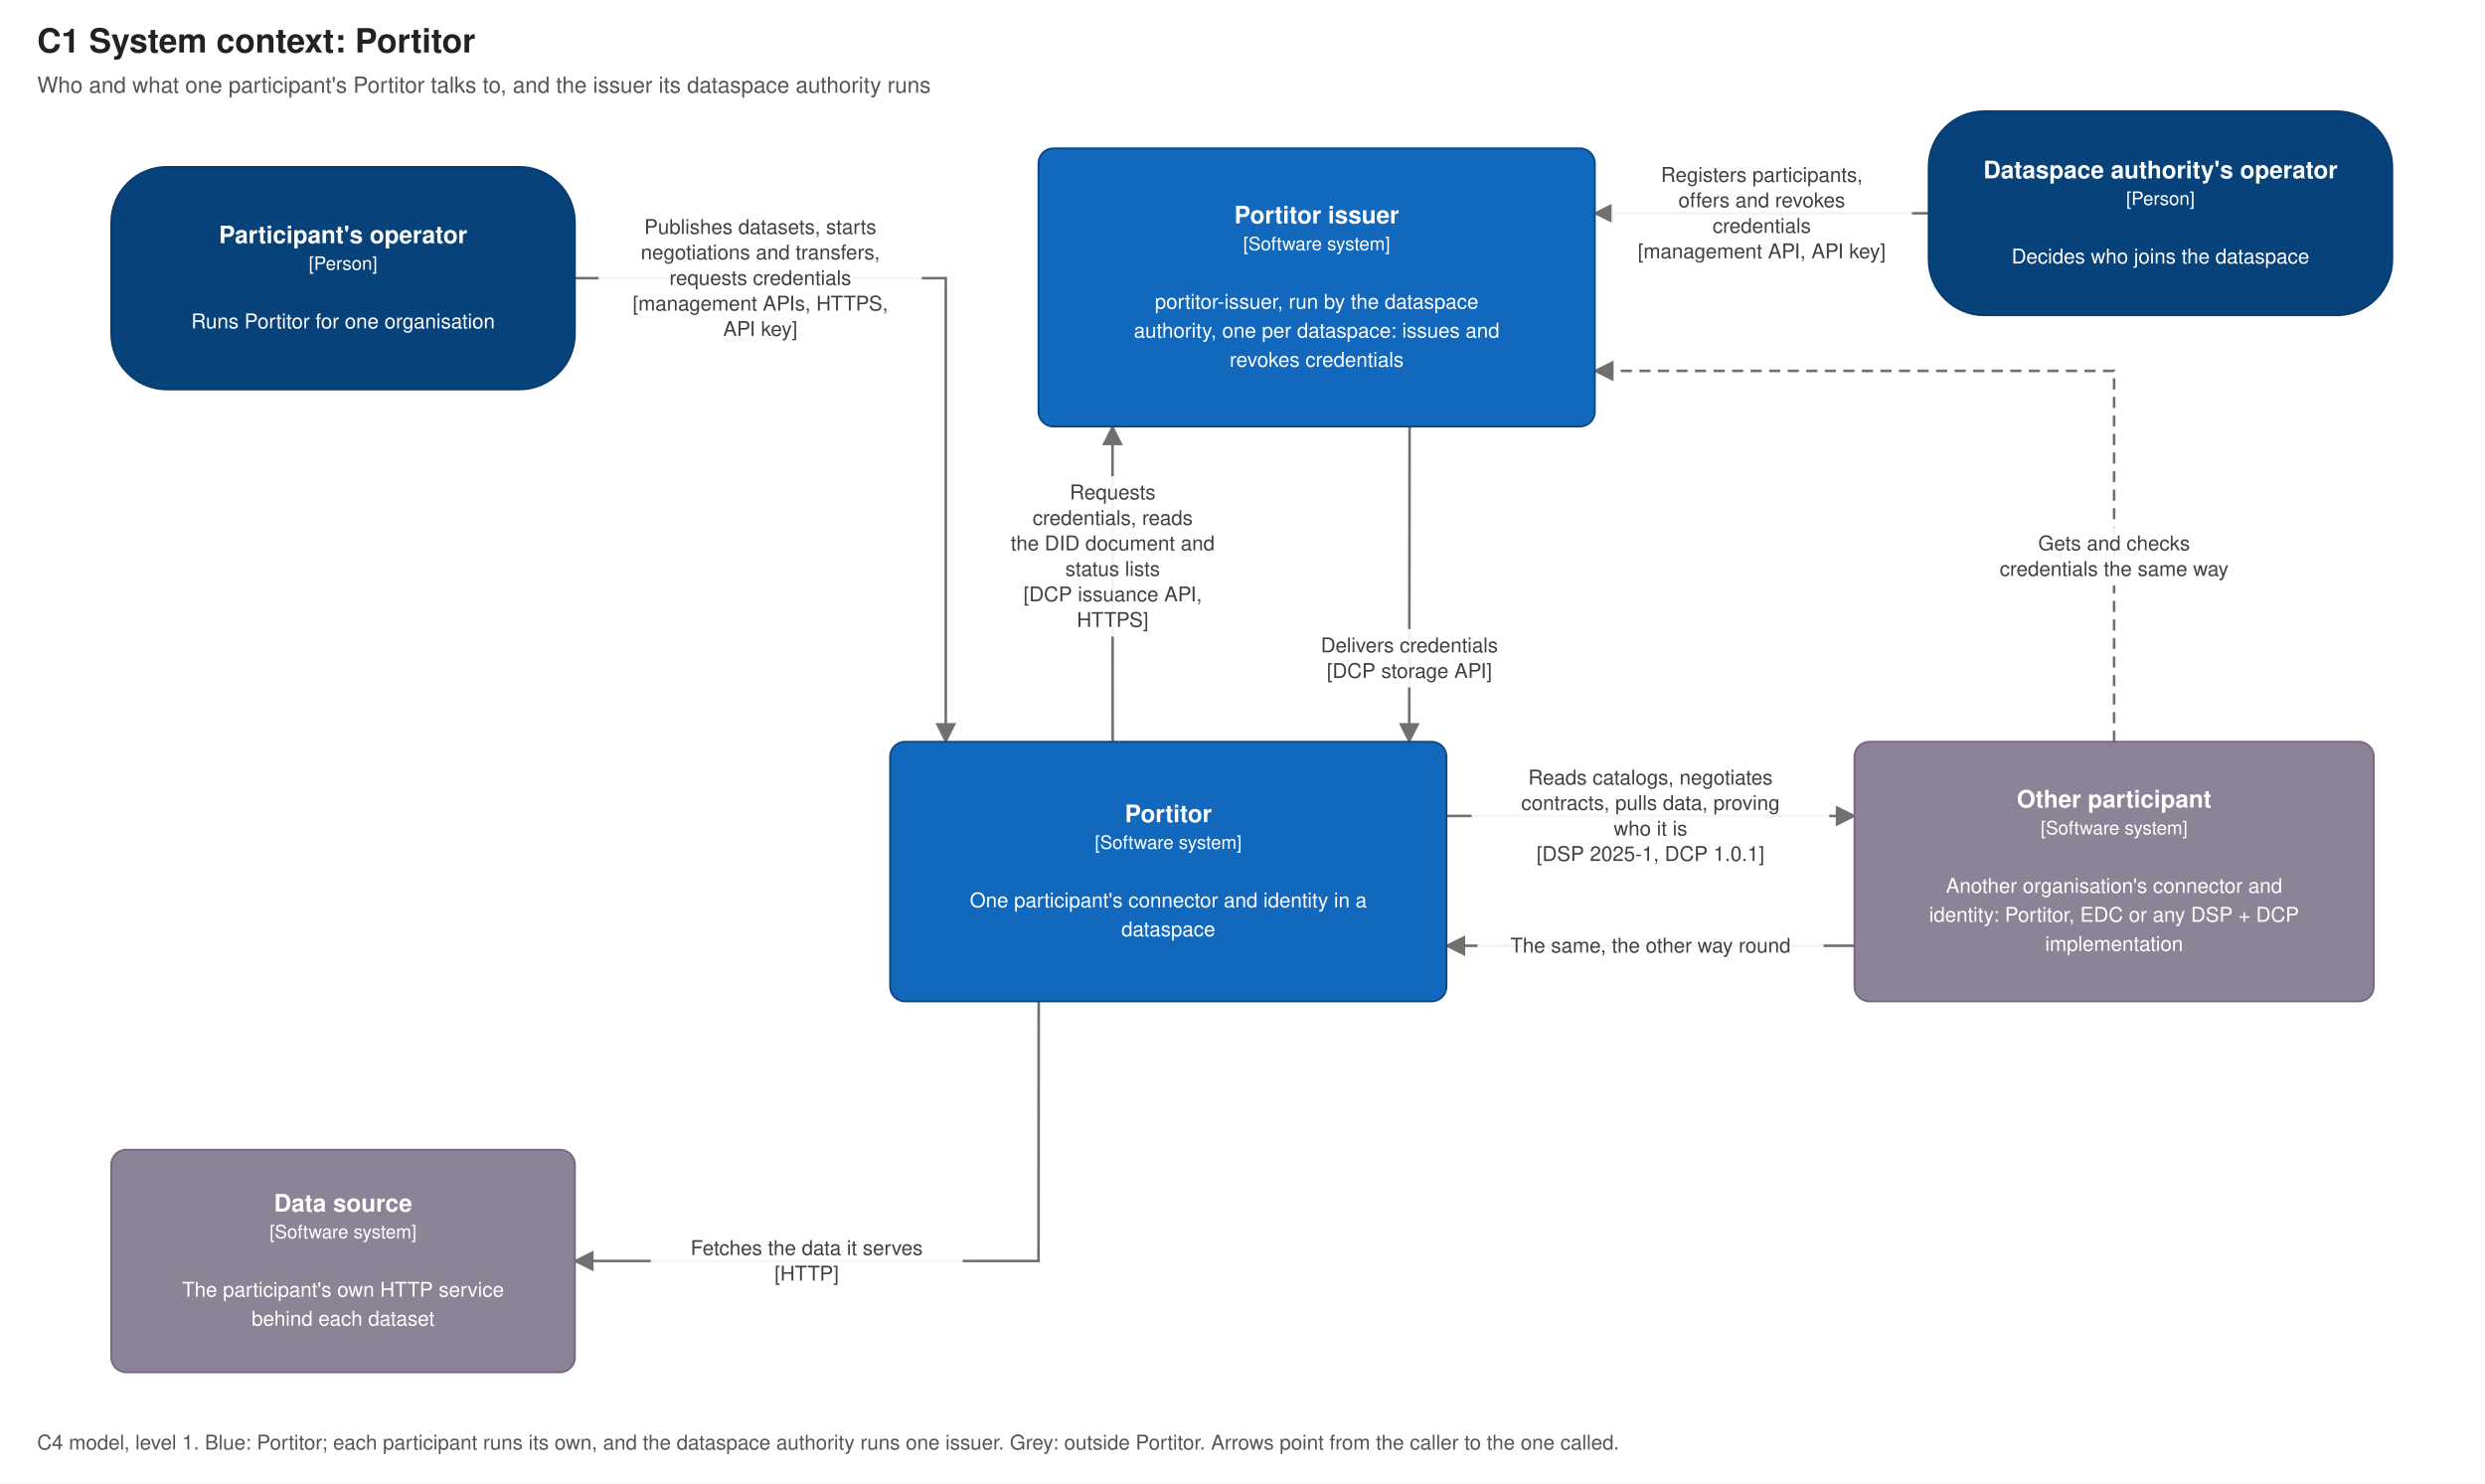
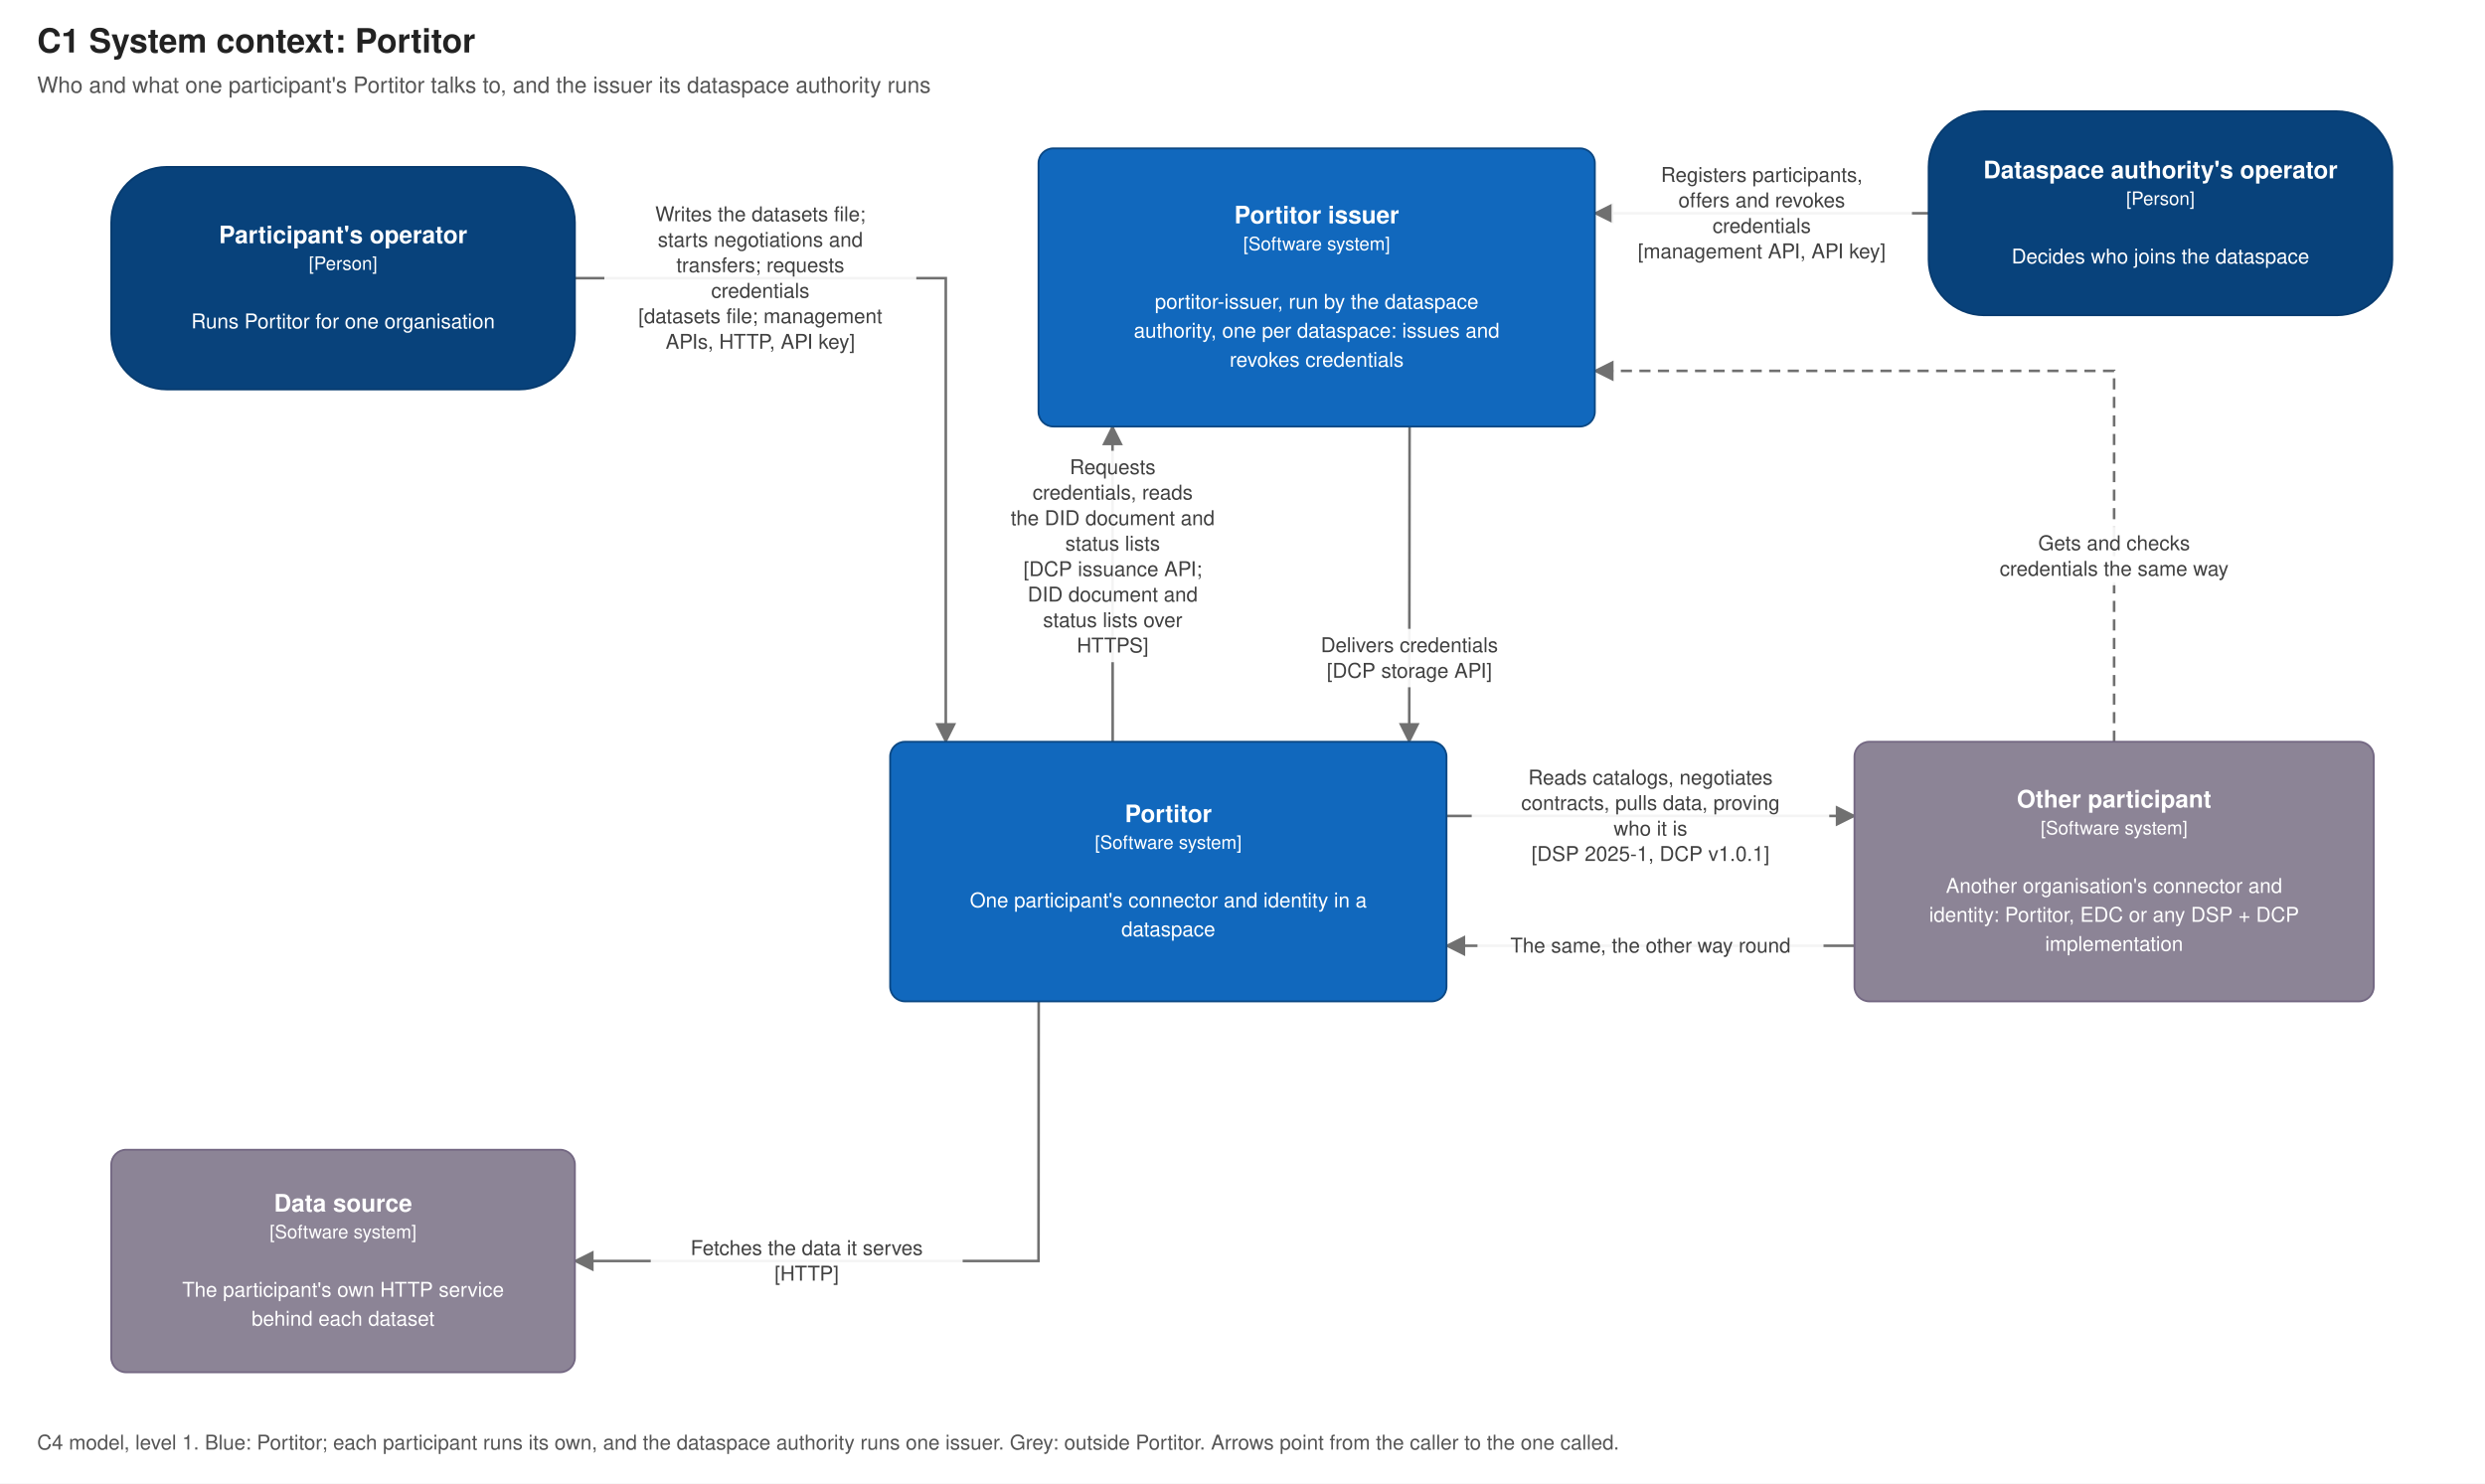
- <svg xmlns="http://www.w3.org/2000/svg" version="1.1" width="1340px" height="800px" viewBox="0 0 1340 800" content="&lt;mxfile host=&quot;Portitor&quot; type=&quot;device&quot;&gt;&lt;diagram id=&quot;c4&quot; name=&quot;C1 System context: Portitor&quot;&gt;&lt;mxGraphModel dx=&quot;1200&quot; dy=&quot;800&quot; grid=&quot;1&quot; gridSize=&quot;10&quot; guides=&quot;1&quot; page=&quot;0&quot; background=&quot;#FFFFFF&quot;&gt;&lt;root&gt;&lt;mxCell id=&quot;0&quot;/&gt;&lt;mxCell id=&quot;1&quot; parent=&quot;0&quot;/&gt;&lt;mxCell id=&quot;operator&quot; value='&amp;lt;b&amp;gt;Participant&amp;amp;#x27;s operator&amp;lt;/b&amp;gt;&amp;lt;br&amp;gt;&amp;lt;font style=&quot;font-size:10px&quot;&amp;gt;[Person]&amp;lt;/font&amp;gt;&amp;lt;br&amp;gt;&amp;lt;br&amp;gt;&amp;lt;font style=&quot;font-size:11px&quot;&amp;gt;Runs Portitor for one organisation&amp;lt;/font&amp;gt;' style=&quot;rounded=1;arcSize=30;whiteSpace=wrap;html=1;fillColor=#08427B;strokeColor=#073B6F;fontColor=#FFFFFF;fontSize=13;align=center;verticalAlign=middle;c4Kind=person;c4Name=Participant's operator;&quot; vertex=&quot;1&quot; parent=&quot;1&quot;&gt;&lt;mxGeometry x=&quot;60&quot; y=&quot;90&quot; width=&quot;250&quot; height=&quot;120&quot; as=&quot;geometry&quot;/&gt;&lt;/mxCell&gt;&lt;mxCell id=&quot;issuer&quot; value='&amp;lt;b&amp;gt;Portitor issuer&amp;lt;/b&amp;gt;&amp;lt;br&amp;gt;&amp;lt;font style=&quot;font-size:10px&quot;&amp;gt;[Software system]&amp;lt;/font&amp;gt;&amp;lt;br&amp;gt;&amp;lt;br&amp;gt;&amp;lt;font style=&quot;font-size:11px&quot;&amp;gt;portitor-issuer, run by the dataspace authority, one per dataspace: issues and revokes credentials&amp;lt;/font&amp;gt;' style=&quot;rounded=1;arcSize=8;whiteSpace=wrap;html=1;fillColor=#1168BD;strokeColor=#0B4884;fontColor=#FFFFFF;fontSize=13;align=center;verticalAlign=middle;c4Kind=system;c4Name=Portitor issuer;&quot; vertex=&quot;1&quot; parent=&quot;1&quot;&gt;&lt;mxGeometry x=&quot;560&quot; y=&quot;80&quot; width=&quot;300&quot; height=&quot;150&quot; as=&quot;geometry&quot;/&gt;&lt;/mxCell&gt;&lt;mxCell id=&quot;authority&quot; value='&amp;lt;b&amp;gt;Dataspace authority&amp;amp;#x27;s operator&amp;lt;/b&amp;gt;&amp;lt;br&amp;gt;&amp;lt;font style=&quot;font-size:10px&quot;&amp;gt;[Person]&amp;lt;/font&amp;gt;&amp;lt;br&amp;gt;&amp;lt;br&amp;gt;&amp;lt;font style=&quot;font-size:11px&quot;&amp;gt;Decides who joins the dataspace&amp;lt;/font&amp;gt;' style=&quot;rounded=1;arcSize=30;whiteSpace=wrap;html=1;fillColor=#08427B;strokeColor=#073B6F;fontColor=#FFFFFF;fontSize=13;align=center;verticalAlign=middle;c4Kind=person;c4Name=Dataspace authority's operator;&quot; vertex=&quot;1&quot; parent=&quot;1&quot;&gt;&lt;mxGeometry x=&quot;1040&quot; y=&quot;60&quot; width=&quot;250&quot; height=&quot;110&quot; as=&quot;geometry&quot;/&gt;&lt;/mxCell&gt;&lt;mxCell id=&quot;portitor&quot; value='&amp;lt;b&amp;gt;Portitor&amp;lt;/b&amp;gt;&amp;lt;br&amp;gt;&amp;lt;font style=&quot;font-size:10px&quot;&amp;gt;[Software system]&amp;lt;/font&amp;gt;&amp;lt;br&amp;gt;&amp;lt;br&amp;gt;&amp;lt;font style=&quot;font-size:11px&quot;&amp;gt;One participant&amp;amp;#x27;s connector and identity in a dataspace&amp;lt;/font&amp;gt;' style=&quot;rounded=1;arcSize=8;whiteSpace=wrap;html=1;fillColor=#1168BD;strokeColor=#0B4884;fontColor=#FFFFFF;fontSize=13;align=center;verticalAlign=middle;c4Kind=system;c4Name=Portitor;&quot; vertex=&quot;1&quot; parent=&quot;1&quot;&gt;&lt;mxGeometry x=&quot;480&quot; y=&quot;400&quot; width=&quot;300&quot; height=&quot;140&quot; as=&quot;geometry&quot;/&gt;&lt;/mxCell&gt;&lt;mxCell id=&quot;partner&quot; value='&amp;lt;b&amp;gt;Other participant&amp;lt;/b&amp;gt;&amp;lt;br&amp;gt;&amp;lt;font style=&quot;font-size:10px&quot;&amp;gt;[Software system]&amp;lt;/font&amp;gt;&amp;lt;br&amp;gt;&amp;lt;br&amp;gt;&amp;lt;font style=&quot;font-size:11px&quot;&amp;gt;Another organisation&amp;amp;#x27;s connector and identity: Portitor, EDC or any DSP + DCP implementation&amp;lt;/font&amp;gt;' style=&quot;rounded=1;arcSize=8;whiteSpace=wrap;html=1;fillColor=#8C8496;strokeColor=#736782;fontColor=#FFFFFF;fontSize=13;align=center;verticalAlign=middle;c4Kind=external;c4Name=Other participant;&quot; vertex=&quot;1&quot; parent=&quot;1&quot;&gt;&lt;mxGeometry x=&quot;1000&quot; y=&quot;400&quot; width=&quot;280&quot; height=&quot;140&quot; as=&quot;geometry&quot;/&gt;&lt;/mxCell&gt;&lt;mxCell id=&quot;source&quot; value='&amp;lt;b&amp;gt;Data source&amp;lt;/b&amp;gt;&amp;lt;br&amp;gt;&amp;lt;font style=&quot;font-size:10px&quot;&amp;gt;[Software system]&amp;lt;/font&amp;gt;&amp;lt;br&amp;gt;&amp;lt;br&amp;gt;&amp;lt;font style=&quot;font-size:11px&quot;&amp;gt;The participant&amp;amp;#x27;s own HTTP service behind each dataset&amp;lt;/font&amp;gt;' style=&quot;rounded=1;arcSize=8;whiteSpace=wrap;html=1;fillColor=#8C8496;strokeColor=#736782;fontColor=#FFFFFF;fontSize=13;align=center;verticalAlign=middle;c4Kind=external;c4Name=Data source;&quot; vertex=&quot;1&quot; parent=&quot;1&quot;&gt;&lt;mxGeometry x=&quot;60&quot; y=&quot;620&quot; width=&quot;250&quot; height=&quot;120&quot; as=&quot;geometry&quot;/&gt;&lt;/mxCell&gt;&lt;mxCell id=&quot;e0&quot; value=&quot;Publishes datasets, starts negotiations and transfers, requests credentials&amp;#10;[management APIs, HTTPS, API key]&quot; style=&quot;endArrow=blockThin;endFill=1;html=1;rounded=0;strokeColor=#707070;fontSize=11;fontColor=#404040;labelBackgroundColor=#FFFFFF;exitX=1.000;exitY=0.500;exitPerimeter=0;entryX=0.100;entryY=0.000;entryPerimeter=0;&quot; edge=&quot;1&quot; parent=&quot;1&quot; source=&quot;operator&quot; target=&quot;portitor&quot;&gt;&lt;mxGeometry relative=&quot;1&quot; as=&quot;geometry&quot;&gt;&lt;Array as=&quot;points&quot;&gt;&lt;mxPoint x=&quot;510&quot; y=&quot;150&quot;/&gt;&lt;/Array&gt;&lt;/mxGeometry&gt;&lt;/mxCell&gt;&lt;mxCell id=&quot;e1&quot; value=&quot;Requests credentials, reads the DID document and status lists&amp;#10;[DCP issuance API, HTTPS]&quot; style=&quot;endArrow=blockThin;endFill=1;html=1;rounded=0;strokeColor=#707070;fontSize=11;fontColor=#404040;labelBackgroundColor=#FFFFFF;exitX=0.400;exitY=0.000;exitPerimeter=0;entryX=0.133;entryY=1.000;entryPerimeter=0;&quot; edge=&quot;1&quot; parent=&quot;1&quot; source=&quot;portitor&quot; target=&quot;issuer&quot;&gt;&lt;mxGeometry relative=&quot;1&quot; as=&quot;geometry&quot;&gt;&lt;/mxGeometry&gt;&lt;/mxCell&gt;&lt;mxCell id=&quot;e2&quot; value=&quot;Delivers credentials&amp;#10;[DCP storage API]&quot; style=&quot;endArrow=blockThin;endFill=1;html=1;rounded=0;strokeColor=#707070;fontSize=11;fontColor=#404040;labelBackgroundColor=#FFFFFF;exitX=0.667;exitY=1.000;exitPerimeter=0;entryX=0.933;entryY=0.000;entryPerimeter=0;&quot; edge=&quot;1&quot; parent=&quot;1&quot; source=&quot;issuer&quot; target=&quot;portitor&quot;&gt;&lt;mxGeometry relative=&quot;1&quot; as=&quot;geometry&quot;&gt;&lt;/mxGeometry&gt;&lt;/mxCell&gt;&lt;mxCell id=&quot;e3&quot; value=&quot;Registers participants, offers and revokes credentials&amp;#10;[management API, API key]&quot; style=&quot;endArrow=blockThin;endFill=1;html=1;rounded=0;strokeColor=#707070;fontSize=11;fontColor=#404040;labelBackgroundColor=#FFFFFF;exitX=0.000;exitY=0.500;exitPerimeter=0;entryX=1.000;entryY=0.233;entryPerimeter=0;&quot; edge=&quot;1&quot; parent=&quot;1&quot; source=&quot;authority&quot; target=&quot;issuer&quot;&gt;&lt;mxGeometry relative=&quot;1&quot; as=&quot;geometry&quot;&gt;&lt;/mxGeometry&gt;&lt;/mxCell&gt;&lt;mxCell id=&quot;e4&quot; value=&quot;Reads catalogs, negotiates contracts, pulls data, proving who it is&amp;#10;[DSP 2025-1, DCP 1.0.1]&quot; style=&quot;endArrow=blockThin;endFill=1;html=1;rounded=0;strokeColor=#707070;fontSize=11;fontColor=#404040;labelBackgroundColor=#FFFFFF;exitX=1.000;exitY=0.286;exitPerimeter=0;entryX=0.000;entryY=0.286;entryPerimeter=0;&quot; edge=&quot;1&quot; parent=&quot;1&quot; source=&quot;portitor&quot; target=&quot;partner&quot;&gt;&lt;mxGeometry relative=&quot;1&quot; as=&quot;geometry&quot;&gt;&lt;/mxGeometry&gt;&lt;/mxCell&gt;&lt;mxCell id=&quot;e5&quot; value=&quot;The same, the other way round&quot; style=&quot;endArrow=blockThin;endFill=1;html=1;rounded=0;strokeColor=#707070;fontSize=11;fontColor=#404040;labelBackgroundColor=#FFFFFF;exitX=0.000;exitY=0.786;exitPerimeter=0;entryX=1.000;entryY=0.786;entryPerimeter=0;&quot; edge=&quot;1&quot; parent=&quot;1&quot; source=&quot;partner&quot; target=&quot;portitor&quot;&gt;&lt;mxGeometry relative=&quot;1&quot; as=&quot;geometry&quot;&gt;&lt;/mxGeometry&gt;&lt;/mxCell&gt;&lt;mxCell id=&quot;e6&quot; value=&quot;Gets and checks credentials the same way&quot; style=&quot;endArrow=blockThin;endFill=1;html=1;rounded=0;strokeColor=#707070;fontSize=11;fontColor=#404040;labelBackgroundColor=#FFFFFF;dashed=1;exitX=0.500;exitY=0.000;exitPerimeter=0;entryX=1.000;entryY=0.800;entryPerimeter=0;&quot; edge=&quot;1&quot; parent=&quot;1&quot; source=&quot;partner&quot; target=&quot;issuer&quot;&gt;&lt;mxGeometry relative=&quot;1&quot; as=&quot;geometry&quot;&gt;&lt;Array as=&quot;points&quot;&gt;&lt;mxPoint x=&quot;1140&quot; y=&quot;200&quot;/&gt;&lt;/Array&gt;&lt;/mxGeometry&gt;&lt;/mxCell&gt;&lt;mxCell id=&quot;e7&quot; value=&quot;Fetches the data it serves&amp;#10;[HTTP]&quot; style=&quot;endArrow=blockThin;endFill=1;html=1;rounded=0;strokeColor=#707070;fontSize=11;fontColor=#404040;labelBackgroundColor=#FFFFFF;exitX=0.267;exitY=1.000;exitPerimeter=0;entryX=1.000;entryY=0.500;entryPerimeter=0;&quot; edge=&quot;1&quot; parent=&quot;1&quot; source=&quot;portitor&quot; target=&quot;source&quot;&gt;&lt;mxGeometry relative=&quot;1&quot; as=&quot;geometry&quot;&gt;&lt;Array as=&quot;points&quot;&gt;&lt;mxPoint x=&quot;560&quot; y=&quot;680&quot;/&gt;&lt;/Array&gt;&lt;/mxGeometry&gt;&lt;/mxCell&gt;&lt;mxCell id=&quot;legend&quot; value=&quot;C4 model, level 1. Blue: Portitor; each participant runs its own, and the dataspace authority runs one issuer. Grey: outside Portitor. Arrows point from the caller to the one called.&quot; style=&quot;text;html=1;align=left;verticalAlign=top;fontSize=11;fontColor=#555555;whiteSpace=wrap;&quot; vertex=&quot;1&quot; parent=&quot;1&quot;&gt;&lt;mxGeometry x=&quot;20&quot; y=&quot;760&quot; width=&quot;1300&quot; height=&quot;40&quot; as=&quot;geometry&quot;/&gt;&lt;/mxCell&gt;&lt;/root&gt;&lt;/mxGraphModel&gt;&lt;/diagram&gt;&lt;/mxfile&gt;">
+ <svg xmlns="http://www.w3.org/2000/svg" version="1.1" width="1340px" height="800px" viewBox="0 0 1340 800" content="&lt;mxfile host=&quot;Portitor&quot; type=&quot;device&quot;&gt;&lt;diagram id=&quot;c4&quot; name=&quot;C1 System context: Portitor&quot;&gt;&lt;mxGraphModel dx=&quot;1200&quot; dy=&quot;800&quot; grid=&quot;1&quot; gridSize=&quot;10&quot; guides=&quot;1&quot; page=&quot;0&quot; background=&quot;#FFFFFF&quot;&gt;&lt;root&gt;&lt;mxCell id=&quot;0&quot;/&gt;&lt;mxCell id=&quot;1&quot; parent=&quot;0&quot;/&gt;&lt;mxCell id=&quot;operator&quot; value='&amp;lt;b&amp;gt;Participant&amp;amp;#x27;s operator&amp;lt;/b&amp;gt;&amp;lt;br&amp;gt;&amp;lt;font style=&quot;font-size:10px&quot;&amp;gt;[Person]&amp;lt;/font&amp;gt;&amp;lt;br&amp;gt;&amp;lt;br&amp;gt;&amp;lt;font style=&quot;font-size:11px&quot;&amp;gt;Runs Portitor for one organisation&amp;lt;/font&amp;gt;' style=&quot;rounded=1;arcSize=30;whiteSpace=wrap;html=1;fillColor=#08427B;strokeColor=#073B6F;fontColor=#FFFFFF;fontSize=13;align=center;verticalAlign=middle;c4Kind=person;c4Name=Participant's operator;&quot; vertex=&quot;1&quot; parent=&quot;1&quot;&gt;&lt;mxGeometry x=&quot;60&quot; y=&quot;90&quot; width=&quot;250&quot; height=&quot;120&quot; as=&quot;geometry&quot;/&gt;&lt;/mxCell&gt;&lt;mxCell id=&quot;issuer&quot; value='&amp;lt;b&amp;gt;Portitor issuer&amp;lt;/b&amp;gt;&amp;lt;br&amp;gt;&amp;lt;font style=&quot;font-size:10px&quot;&amp;gt;[Software system]&amp;lt;/font&amp;gt;&amp;lt;br&amp;gt;&amp;lt;br&amp;gt;&amp;lt;font style=&quot;font-size:11px&quot;&amp;gt;portitor-issuer, run by the dataspace authority, one per dataspace: issues and revokes credentials&amp;lt;/font&amp;gt;' style=&quot;rounded=1;arcSize=8;whiteSpace=wrap;html=1;fillColor=#1168BD;strokeColor=#0B4884;fontColor=#FFFFFF;fontSize=13;align=center;verticalAlign=middle;c4Kind=system;c4Name=Portitor issuer;&quot; vertex=&quot;1&quot; parent=&quot;1&quot;&gt;&lt;mxGeometry x=&quot;560&quot; y=&quot;80&quot; width=&quot;300&quot; height=&quot;150&quot; as=&quot;geometry&quot;/&gt;&lt;/mxCell&gt;&lt;mxCell id=&quot;authority&quot; value='&amp;lt;b&amp;gt;Dataspace authority&amp;amp;#x27;s operator&amp;lt;/b&amp;gt;&amp;lt;br&amp;gt;&amp;lt;font style=&quot;font-size:10px&quot;&amp;gt;[Person]&amp;lt;/font&amp;gt;&amp;lt;br&amp;gt;&amp;lt;br&amp;gt;&amp;lt;font style=&quot;font-size:11px&quot;&amp;gt;Decides who joins the dataspace&amp;lt;/font&amp;gt;' style=&quot;rounded=1;arcSize=30;whiteSpace=wrap;html=1;fillColor=#08427B;strokeColor=#073B6F;fontColor=#FFFFFF;fontSize=13;align=center;verticalAlign=middle;c4Kind=person;c4Name=Dataspace authority's operator;&quot; vertex=&quot;1&quot; parent=&quot;1&quot;&gt;&lt;mxGeometry x=&quot;1040&quot; y=&quot;60&quot; width=&quot;250&quot; height=&quot;110&quot; as=&quot;geometry&quot;/&gt;&lt;/mxCell&gt;&lt;mxCell id=&quot;portitor&quot; value='&amp;lt;b&amp;gt;Portitor&amp;lt;/b&amp;gt;&amp;lt;br&amp;gt;&amp;lt;font style=&quot;font-size:10px&quot;&amp;gt;[Software system]&amp;lt;/font&amp;gt;&amp;lt;br&amp;gt;&amp;lt;br&amp;gt;&amp;lt;font style=&quot;font-size:11px&quot;&amp;gt;One participant&amp;amp;#x27;s connector and identity in a dataspace&amp;lt;/font&amp;gt;' style=&quot;rounded=1;arcSize=8;whiteSpace=wrap;html=1;fillColor=#1168BD;strokeColor=#0B4884;fontColor=#FFFFFF;fontSize=13;align=center;verticalAlign=middle;c4Kind=system;c4Name=Portitor;&quot; vertex=&quot;1&quot; parent=&quot;1&quot;&gt;&lt;mxGeometry x=&quot;480&quot; y=&quot;400&quot; width=&quot;300&quot; height=&quot;140&quot; as=&quot;geometry&quot;/&gt;&lt;/mxCell&gt;&lt;mxCell id=&quot;partner&quot; value='&amp;lt;b&amp;gt;Other participant&amp;lt;/b&amp;gt;&amp;lt;br&amp;gt;&amp;lt;font style=&quot;font-size:10px&quot;&amp;gt;[Software system]&amp;lt;/font&amp;gt;&amp;lt;br&amp;gt;&amp;lt;br&amp;gt;&amp;lt;font style=&quot;font-size:11px&quot;&amp;gt;Another organisation&amp;amp;#x27;s connector and identity: Portitor, EDC or any DSP + DCP implementation&amp;lt;/font&amp;gt;' style=&quot;rounded=1;arcSize=8;whiteSpace=wrap;html=1;fillColor=#8C8496;strokeColor=#736782;fontColor=#FFFFFF;fontSize=13;align=center;verticalAlign=middle;c4Kind=external;c4Name=Other participant;&quot; vertex=&quot;1&quot; parent=&quot;1&quot;&gt;&lt;mxGeometry x=&quot;1000&quot; y=&quot;400&quot; width=&quot;280&quot; height=&quot;140&quot; as=&quot;geometry&quot;/&gt;&lt;/mxCell&gt;&lt;mxCell id=&quot;source&quot; value='&amp;lt;b&amp;gt;Data source&amp;lt;/b&amp;gt;&amp;lt;br&amp;gt;&amp;lt;font style=&quot;font-size:10px&quot;&amp;gt;[Software system]&amp;lt;/font&amp;gt;&amp;lt;br&amp;gt;&amp;lt;br&amp;gt;&amp;lt;font style=&quot;font-size:11px&quot;&amp;gt;The participant&amp;amp;#x27;s own HTTP service behind each dataset&amp;lt;/font&amp;gt;' style=&quot;rounded=1;arcSize=8;whiteSpace=wrap;html=1;fillColor=#8C8496;strokeColor=#736782;fontColor=#FFFFFF;fontSize=13;align=center;verticalAlign=middle;c4Kind=external;c4Name=Data source;&quot; vertex=&quot;1&quot; parent=&quot;1&quot;&gt;&lt;mxGeometry x=&quot;60&quot; y=&quot;620&quot; width=&quot;250&quot; height=&quot;120&quot; as=&quot;geometry&quot;/&gt;&lt;/mxCell&gt;&lt;mxCell id=&quot;e0&quot; value=&quot;Writes the datasets file; starts negotiations and transfers; requests credentials&amp;#10;[datasets file; management APIs, HTTP, API key]&quot; style=&quot;endArrow=blockThin;endFill=1;html=1;rounded=0;strokeColor=#707070;fontSize=11;fontColor=#404040;labelBackgroundColor=#FFFFFF;exitX=1.000;exitY=0.500;exitPerimeter=0;entryX=0.100;entryY=0.000;entryPerimeter=0;&quot; edge=&quot;1&quot; parent=&quot;1&quot; source=&quot;operator&quot; target=&quot;portitor&quot;&gt;&lt;mxGeometry relative=&quot;1&quot; as=&quot;geometry&quot;&gt;&lt;Array as=&quot;points&quot;&gt;&lt;mxPoint x=&quot;510&quot; y=&quot;150&quot;/&gt;&lt;/Array&gt;&lt;/mxGeometry&gt;&lt;/mxCell&gt;&lt;mxCell id=&quot;e1&quot; value=&quot;Requests credentials, reads the DID document and status lists&amp;#10;[DCP issuance API; DID document and status lists over HTTPS]&quot; style=&quot;endArrow=blockThin;endFill=1;html=1;rounded=0;strokeColor=#707070;fontSize=11;fontColor=#404040;labelBackgroundColor=#FFFFFF;exitX=0.400;exitY=0.000;exitPerimeter=0;entryX=0.133;entryY=1.000;entryPerimeter=0;&quot; edge=&quot;1&quot; parent=&quot;1&quot; source=&quot;portitor&quot; target=&quot;issuer&quot;&gt;&lt;mxGeometry relative=&quot;1&quot; as=&quot;geometry&quot;&gt;&lt;/mxGeometry&gt;&lt;/mxCell&gt;&lt;mxCell id=&quot;e2&quot; value=&quot;Delivers credentials&amp;#10;[DCP storage API]&quot; style=&quot;endArrow=blockThin;endFill=1;html=1;rounded=0;strokeColor=#707070;fontSize=11;fontColor=#404040;labelBackgroundColor=#FFFFFF;exitX=0.667;exitY=1.000;exitPerimeter=0;entryX=0.933;entryY=0.000;entryPerimeter=0;&quot; edge=&quot;1&quot; parent=&quot;1&quot; source=&quot;issuer&quot; target=&quot;portitor&quot;&gt;&lt;mxGeometry relative=&quot;1&quot; as=&quot;geometry&quot;&gt;&lt;/mxGeometry&gt;&lt;/mxCell&gt;&lt;mxCell id=&quot;e3&quot; value=&quot;Registers participants, offers and revokes credentials&amp;#10;[management API, API key]&quot; style=&quot;endArrow=blockThin;endFill=1;html=1;rounded=0;strokeColor=#707070;fontSize=11;fontColor=#404040;labelBackgroundColor=#FFFFFF;exitX=0.000;exitY=0.500;exitPerimeter=0;entryX=1.000;entryY=0.233;entryPerimeter=0;&quot; edge=&quot;1&quot; parent=&quot;1&quot; source=&quot;authority&quot; target=&quot;issuer&quot;&gt;&lt;mxGeometry relative=&quot;1&quot; as=&quot;geometry&quot;&gt;&lt;/mxGeometry&gt;&lt;/mxCell&gt;&lt;mxCell id=&quot;e4&quot; value=&quot;Reads catalogs, negotiates contracts, pulls data, proving who it is&amp;#10;[DSP 2025-1, DCP v1.0.1]&quot; style=&quot;endArrow=blockThin;endFill=1;html=1;rounded=0;strokeColor=#707070;fontSize=11;fontColor=#404040;labelBackgroundColor=#FFFFFF;exitX=1.000;exitY=0.286;exitPerimeter=0;entryX=0.000;entryY=0.286;entryPerimeter=0;&quot; edge=&quot;1&quot; parent=&quot;1&quot; source=&quot;portitor&quot; target=&quot;partner&quot;&gt;&lt;mxGeometry relative=&quot;1&quot; as=&quot;geometry&quot;&gt;&lt;/mxGeometry&gt;&lt;/mxCell&gt;&lt;mxCell id=&quot;e5&quot; value=&quot;The same, the other way round&quot; style=&quot;endArrow=blockThin;endFill=1;html=1;rounded=0;strokeColor=#707070;fontSize=11;fontColor=#404040;labelBackgroundColor=#FFFFFF;exitX=0.000;exitY=0.786;exitPerimeter=0;entryX=1.000;entryY=0.786;entryPerimeter=0;&quot; edge=&quot;1&quot; parent=&quot;1&quot; source=&quot;partner&quot; target=&quot;portitor&quot;&gt;&lt;mxGeometry relative=&quot;1&quot; as=&quot;geometry&quot;&gt;&lt;/mxGeometry&gt;&lt;/mxCell&gt;&lt;mxCell id=&quot;e6&quot; value=&quot;Gets and checks credentials the same way&quot; style=&quot;endArrow=blockThin;endFill=1;html=1;rounded=0;strokeColor=#707070;fontSize=11;fontColor=#404040;labelBackgroundColor=#FFFFFF;dashed=1;exitX=0.500;exitY=0.000;exitPerimeter=0;entryX=1.000;entryY=0.800;entryPerimeter=0;&quot; edge=&quot;1&quot; parent=&quot;1&quot; source=&quot;partner&quot; target=&quot;issuer&quot;&gt;&lt;mxGeometry relative=&quot;1&quot; as=&quot;geometry&quot;&gt;&lt;Array as=&quot;points&quot;&gt;&lt;mxPoint x=&quot;1140&quot; y=&quot;200&quot;/&gt;&lt;/Array&gt;&lt;/mxGeometry&gt;&lt;/mxCell&gt;&lt;mxCell id=&quot;e7&quot; value=&quot;Fetches the data it serves&amp;#10;[HTTP]&quot; style=&quot;endArrow=blockThin;endFill=1;html=1;rounded=0;strokeColor=#707070;fontSize=11;fontColor=#404040;labelBackgroundColor=#FFFFFF;exitX=0.267;exitY=1.000;exitPerimeter=0;entryX=1.000;entryY=0.500;entryPerimeter=0;&quot; edge=&quot;1&quot; parent=&quot;1&quot; source=&quot;portitor&quot; target=&quot;source&quot;&gt;&lt;mxGeometry relative=&quot;1&quot; as=&quot;geometry&quot;&gt;&lt;Array as=&quot;points&quot;&gt;&lt;mxPoint x=&quot;560&quot; y=&quot;680&quot;/&gt;&lt;/Array&gt;&lt;/mxGeometry&gt;&lt;/mxCell&gt;&lt;mxCell id=&quot;legend&quot; value=&quot;C4 model, level 1. Blue: Portitor; each participant runs its own, and the dataspace authority runs one issuer. Grey: outside Portitor. Arrows point from the caller to the one called.&quot; style=&quot;text;html=1;align=left;verticalAlign=top;fontSize=11;fontColor=#555555;whiteSpace=wrap;&quot; vertex=&quot;1&quot; parent=&quot;1&quot;&gt;&lt;mxGeometry x=&quot;20&quot; y=&quot;760&quot; width=&quot;1300&quot; height=&quot;40&quot; as=&quot;geometry&quot;/&gt;&lt;/mxCell&gt;&lt;/root&gt;&lt;/mxGraphModel&gt;&lt;/diagram&gt;&lt;/mxfile&gt;">
  <defs>
    <marker id="arrow" viewBox="0 0 10 10" refX="9" refY="5" markerWidth="8" markerHeight="8" orient="auto-start-reverse">
      <path d="M0,0 L10,5 L0,10 z" fill="#707070" />
    </marker>
  </defs>
  <rect x="0" y="0" width="1340" height="800" fill="#FFFFFF" />
  <text x="20.0" y="22.0" font-size="18" font-weight="bold" fill="#222222" text-anchor="start" dominant-baseline="middle" font-family="Helvetica, Arial, sans-serif">C1 System context: Portitor</text>
  <text x="20.0" y="46.0" font-size="12" font-weight="normal" fill="#555555" text-anchor="start" dominant-baseline="middle" font-family="Helvetica, Arial, sans-serif">Who and what one participant's Portitor talks to, and the issuer its dataspace authority runs</text>
  <polyline points="310.0,150.0 510.0,150.0 510.0,400.0" fill="none" stroke="#707070" stroke-width="1.4" marker-end="url(#arrow)" />
  <polyline points="600.0,400.0 599.9,230.0" fill="none" stroke="#707070" stroke-width="1.4" marker-end="url(#arrow)" />
  <polyline points="760.1,230.0 759.9,400.0" fill="none" stroke="#707070" stroke-width="1.4" marker-end="url(#arrow)" />
  <polyline points="1040.0,115.0 860.0,115.0" fill="none" stroke="#707070" stroke-width="1.4" marker-end="url(#arrow)" />
  <polyline points="780.0,440.0 1000.0,440.0" fill="none" stroke="#707070" stroke-width="1.4" marker-end="url(#arrow)" />
  <polyline points="1000.0,510.0 780.0,510.0" fill="none" stroke="#707070" stroke-width="1.4" marker-end="url(#arrow)" />
  <polyline points="1140.0,400.0 1140.0,200.0 860.0,200.0" fill="none" stroke="#707070" stroke-width="1.4" stroke-dasharray="6 4" marker-end="url(#arrow)" />
  <polyline points="560.1,540.0 560.0,680.0 310.0,680.0" fill="none" stroke="#707070" stroke-width="1.4" marker-end="url(#arrow)" />
  <rect x="60" y="90" width="250" height="120" rx="30" fill="#08427B" stroke="#073B6F" />
  <text x="185.0" y="126.6" font-size="13" font-weight="bold" fill="#FFFFFF" text-anchor="middle" dominant-baseline="middle" font-family="Helvetica, Arial, sans-serif">Participant's operator</text>
  <text x="185.0" y="142.2" font-size="10" font-weight="normal" fill="#FFFFFF" text-anchor="middle" dominant-baseline="middle" font-family="Helvetica, Arial, sans-serif">[Person]</text>
  <text x="185.0" y="157.8" font-size="6" font-weight="normal" fill="#FFFFFF" text-anchor="middle" dominant-baseline="middle" font-family="Helvetica, Arial, sans-serif" />
  <text x="185.0" y="173.4" font-size="11" font-weight="normal" fill="#FFFFFF" text-anchor="middle" dominant-baseline="middle" font-family="Helvetica, Arial, sans-serif">Runs Portitor for one organisation</text>
  <rect x="560" y="80" width="300" height="150" rx="8" fill="#1168BD" stroke="#0B4884" />
  <text x="710.0" y="115.9" font-size="13" font-weight="bold" fill="#FFFFFF" text-anchor="middle" dominant-baseline="middle" font-family="Helvetica, Arial, sans-serif">Portitor issuer</text>
  <text x="710.0" y="131.6" font-size="10" font-weight="normal" fill="#FFFFFF" text-anchor="middle" dominant-baseline="middle" font-family="Helvetica, Arial, sans-serif">[Software system]</text>
  <text x="710.0" y="147.2" font-size="6" font-weight="normal" fill="#FFFFFF" text-anchor="middle" dominant-baseline="middle" font-family="Helvetica, Arial, sans-serif" />
  <text x="710.0" y="162.8" font-size="11" font-weight="normal" fill="#FFFFFF" text-anchor="middle" dominant-baseline="middle" font-family="Helvetica, Arial, sans-serif">portitor-issuer, run by the dataspace</text>
  <text x="710.0" y="178.4" font-size="11" font-weight="normal" fill="#FFFFFF" text-anchor="middle" dominant-baseline="middle" font-family="Helvetica, Arial, sans-serif">authority, one per dataspace: issues and</text>
  <text x="710.0" y="194.1" font-size="11" font-weight="normal" fill="#FFFFFF" text-anchor="middle" dominant-baseline="middle" font-family="Helvetica, Arial, sans-serif">revokes credentials</text>
  <rect x="1040" y="60" width="250" height="110" rx="30" fill="#08427B" stroke="#073B6F" />
  <text x="1165.0" y="91.6" font-size="13" font-weight="bold" fill="#FFFFFF" text-anchor="middle" dominant-baseline="middle" font-family="Helvetica, Arial, sans-serif">Dataspace authority's operator</text>
  <text x="1165.0" y="107.2" font-size="10" font-weight="normal" fill="#FFFFFF" text-anchor="middle" dominant-baseline="middle" font-family="Helvetica, Arial, sans-serif">[Person]</text>
  <text x="1165.0" y="122.8" font-size="6" font-weight="normal" fill="#FFFFFF" text-anchor="middle" dominant-baseline="middle" font-family="Helvetica, Arial, sans-serif" />
  <text x="1165.0" y="138.4" font-size="11" font-weight="normal" fill="#FFFFFF" text-anchor="middle" dominant-baseline="middle" font-family="Helvetica, Arial, sans-serif">Decides who joins the dataspace</text>
  <rect x="480" y="400" width="300" height="140" rx="8" fill="#1168BD" stroke="#0B4884" />
  <text x="630.0" y="438.8" font-size="13" font-weight="bold" fill="#FFFFFF" text-anchor="middle" dominant-baseline="middle" font-family="Helvetica, Arial, sans-serif">Portitor</text>
  <text x="630.0" y="454.4" font-size="10" font-weight="normal" fill="#FFFFFF" text-anchor="middle" dominant-baseline="middle" font-family="Helvetica, Arial, sans-serif">[Software system]</text>
  <text x="630.0" y="470.0" font-size="6" font-weight="normal" fill="#FFFFFF" text-anchor="middle" dominant-baseline="middle" font-family="Helvetica, Arial, sans-serif" />
  <text x="630.0" y="485.6" font-size="11" font-weight="normal" fill="#FFFFFF" text-anchor="middle" dominant-baseline="middle" font-family="Helvetica, Arial, sans-serif">One participant's connector and identity in a</text>
  <text x="630.0" y="501.2" font-size="11" font-weight="normal" fill="#FFFFFF" text-anchor="middle" dominant-baseline="middle" font-family="Helvetica, Arial, sans-serif">dataspace</text>
  <rect x="1000" y="400" width="280" height="140" rx="8" fill="#8C8496" stroke="#736782" />
  <text x="1140.0" y="430.9" font-size="13" font-weight="bold" fill="#FFFFFF" text-anchor="middle" dominant-baseline="middle" font-family="Helvetica, Arial, sans-serif">Other participant</text>
  <text x="1140.0" y="446.6" font-size="10" font-weight="normal" fill="#FFFFFF" text-anchor="middle" dominant-baseline="middle" font-family="Helvetica, Arial, sans-serif">[Software system]</text>
  <text x="1140.0" y="462.2" font-size="6" font-weight="normal" fill="#FFFFFF" text-anchor="middle" dominant-baseline="middle" font-family="Helvetica, Arial, sans-serif" />
  <text x="1140.0" y="477.8" font-size="11" font-weight="normal" fill="#FFFFFF" text-anchor="middle" dominant-baseline="middle" font-family="Helvetica, Arial, sans-serif">Another organisation's connector and</text>
  <text x="1140.0" y="493.4" font-size="11" font-weight="normal" fill="#FFFFFF" text-anchor="middle" dominant-baseline="middle" font-family="Helvetica, Arial, sans-serif">identity: Portitor, EDC or any DSP + DCP</text>
  <text x="1140.0" y="509.1" font-size="11" font-weight="normal" fill="#FFFFFF" text-anchor="middle" dominant-baseline="middle" font-family="Helvetica, Arial, sans-serif">implementation</text>
  <rect x="60" y="620" width="250" height="120" rx="8" fill="#8C8496" stroke="#736782" />
  <text x="185.0" y="648.8" font-size="13" font-weight="bold" fill="#FFFFFF" text-anchor="middle" dominant-baseline="middle" font-family="Helvetica, Arial, sans-serif">Data source</text>
  <text x="185.0" y="664.4" font-size="10" font-weight="normal" fill="#FFFFFF" text-anchor="middle" dominant-baseline="middle" font-family="Helvetica, Arial, sans-serif">[Software system]</text>
  <text x="185.0" y="680.0" font-size="6" font-weight="normal" fill="#FFFFFF" text-anchor="middle" dominant-baseline="middle" font-family="Helvetica, Arial, sans-serif" />
  <text x="185.0" y="695.6" font-size="11" font-weight="normal" fill="#FFFFFF" text-anchor="middle" dominant-baseline="middle" font-family="Helvetica, Arial, sans-serif">The participant's own HTTP service</text>
  <text x="185.0" y="711.2" font-size="11" font-weight="normal" fill="#FFFFFF" text-anchor="middle" dominant-baseline="middle" font-family="Helvetica, Arial, sans-serif">behind each dataset</text>
-   <rect x="322.8" y="113.6" width="174.3" height="72.8" fill="#FFFFFF" fill-opacity="0.92" />
-   <text x="410.0" y="122.5" font-size="11" font-weight="normal" fill="#404040" text-anchor="middle" dominant-baseline="middle" font-family="Helvetica, Arial, sans-serif">Publishes datasets, starts</text>
-   <text x="410.0" y="136.2" font-size="11" font-weight="normal" fill="#404040" text-anchor="middle" dominant-baseline="middle" font-family="Helvetica, Arial, sans-serif">negotiations and transfers,</text>
-   <text x="410.0" y="150.0" font-size="11" font-weight="normal" fill="#404040" text-anchor="middle" dominant-baseline="middle" font-family="Helvetica, Arial, sans-serif">requests credentials</text>
-   <text x="410.0" y="163.8" font-size="11" font-weight="normal" fill="#404040" text-anchor="middle" dominant-baseline="middle" font-family="Helvetica, Arial, sans-serif">[management APIs, HTTPS,</text>
-   <text x="410.0" y="177.5" font-size="11" font-weight="normal" fill="#404040" text-anchor="middle" dominant-baseline="middle" font-family="Helvetica, Arial, sans-serif">API key]</text>
-   <rect x="534.4" y="256.8" width="131.2" height="86.5" fill="#FFFFFF" fill-opacity="0.92" />
-   <text x="600.0" y="265.6" font-size="11" font-weight="normal" fill="#404040" text-anchor="middle" dominant-baseline="middle" font-family="Helvetica, Arial, sans-serif">Requests</text>
-   <text x="600.0" y="279.4" font-size="11" font-weight="normal" fill="#404040" text-anchor="middle" dominant-baseline="middle" font-family="Helvetica, Arial, sans-serif">credentials, reads</text>
-   <text x="600.0" y="293.1" font-size="11" font-weight="normal" fill="#404040" text-anchor="middle" dominant-baseline="middle" font-family="Helvetica, Arial, sans-serif">the DID document and</text>
-   <text x="600.0" y="306.9" font-size="11" font-weight="normal" fill="#404040" text-anchor="middle" dominant-baseline="middle" font-family="Helvetica, Arial, sans-serif">status lists</text>
-   <text x="600.0" y="320.6" font-size="11" font-weight="normal" fill="#404040" text-anchor="middle" dominant-baseline="middle" font-family="Helvetica, Arial, sans-serif">[DCP issuance API,</text>
-   <text x="600.0" y="334.4" font-size="11" font-weight="normal" fill="#404040" text-anchor="middle" dominant-baseline="middle" font-family="Helvetica, Arial, sans-serif">HTTPS]</text>
-   <rect x="694.4" y="339.2" width="131.2" height="31.5" fill="#FFFFFF" fill-opacity="0.92" />
-   <text x="760.0" y="348.1" font-size="11" font-weight="normal" fill="#404040" text-anchor="middle" dominant-baseline="middle" font-family="Helvetica, Arial, sans-serif">Delivers credentials</text>
-   <text x="760.0" y="361.9" font-size="11" font-weight="normal" fill="#404040" text-anchor="middle" dominant-baseline="middle" font-family="Helvetica, Arial, sans-serif">[DCP storage API]</text>
+   <rect x="325.9" y="106.8" width="168.2" height="86.5" fill="#FFFFFF" fill-opacity="0.92" />
+   <text x="410.0" y="115.6" font-size="11" font-weight="normal" fill="#404040" text-anchor="middle" dominant-baseline="middle" font-family="Helvetica, Arial, sans-serif">Writes the datasets file;</text>
+   <text x="410.0" y="129.4" font-size="11" font-weight="normal" fill="#404040" text-anchor="middle" dominant-baseline="middle" font-family="Helvetica, Arial, sans-serif">starts negotiations and</text>
+   <text x="410.0" y="143.1" font-size="11" font-weight="normal" fill="#404040" text-anchor="middle" dominant-baseline="middle" font-family="Helvetica, Arial, sans-serif">transfers; requests</text>
+   <text x="410.0" y="156.9" font-size="11" font-weight="normal" fill="#404040" text-anchor="middle" dominant-baseline="middle" font-family="Helvetica, Arial, sans-serif">credentials</text>
+   <text x="410.0" y="170.6" font-size="11" font-weight="normal" fill="#404040" text-anchor="middle" dominant-baseline="middle" font-family="Helvetica, Arial, sans-serif">[datasets file; management</text>
+   <text x="410.0" y="184.4" font-size="11" font-weight="normal" fill="#404040" text-anchor="middle" dominant-baseline="middle" font-family="Helvetica, Arial, sans-serif">APIs, HTTP, API key]</text>
+   <rect x="534.4" y="243.1" width="131.2" height="114.0" fill="#FFFFFF" fill-opacity="0.92" />
+   <text x="600.0" y="252.0" font-size="11" font-weight="normal" fill="#404040" text-anchor="middle" dominant-baseline="middle" font-family="Helvetica, Arial, sans-serif">Requests</text>
+   <text x="600.0" y="265.7" font-size="11" font-weight="normal" fill="#404040" text-anchor="middle" dominant-baseline="middle" font-family="Helvetica, Arial, sans-serif">credentials, reads</text>
+   <text x="600.0" y="279.5" font-size="11" font-weight="normal" fill="#404040" text-anchor="middle" dominant-baseline="middle" font-family="Helvetica, Arial, sans-serif">the DID document and</text>
+   <text x="600.0" y="293.2" font-size="11" font-weight="normal" fill="#404040" text-anchor="middle" dominant-baseline="middle" font-family="Helvetica, Arial, sans-serif">status lists</text>
+   <text x="600.0" y="307.0" font-size="11" font-weight="normal" fill="#404040" text-anchor="middle" dominant-baseline="middle" font-family="Helvetica, Arial, sans-serif">[DCP issuance API;</text>
+   <text x="600.0" y="320.7" font-size="11" font-weight="normal" fill="#404040" text-anchor="middle" dominant-baseline="middle" font-family="Helvetica, Arial, sans-serif">DID document and</text>
+   <text x="600.0" y="334.5" font-size="11" font-weight="normal" fill="#404040" text-anchor="middle" dominant-baseline="middle" font-family="Helvetica, Arial, sans-serif">status lists over</text>
+   <text x="600.0" y="348.2" font-size="11" font-weight="normal" fill="#404040" text-anchor="middle" dominant-baseline="middle" font-family="Helvetica, Arial, sans-serif">HTTPS]</text>
+   <rect x="694.4" y="339.1" width="131.2" height="31.5" fill="#FFFFFF" fill-opacity="0.92" />
+   <text x="760.0" y="348.0" font-size="11" font-weight="normal" fill="#404040" text-anchor="middle" dominant-baseline="middle" font-family="Helvetica, Arial, sans-serif">Delivers credentials</text>
+   <text x="760.0" y="361.8" font-size="11" font-weight="normal" fill="#404040" text-anchor="middle" dominant-baseline="middle" font-family="Helvetica, Arial, sans-serif">[DCP storage API]</text>
  <rect x="869.0" y="85.5" width="162.0" height="59.0" fill="#FFFFFF" fill-opacity="0.92" />
  <text x="950.0" y="94.4" font-size="11" font-weight="normal" fill="#404040" text-anchor="middle" dominant-baseline="middle" font-family="Helvetica, Arial, sans-serif">Registers participants,</text>
  <text x="950.0" y="108.1" font-size="11" font-weight="normal" fill="#404040" text-anchor="middle" dominant-baseline="middle" font-family="Helvetica, Arial, sans-serif">offers and revokes</text>
  <text x="950.0" y="121.9" font-size="11" font-weight="normal" fill="#404040" text-anchor="middle" dominant-baseline="middle" font-family="Helvetica, Arial, sans-serif">credentials</text>
  <text x="950.0" y="135.6" font-size="11" font-weight="normal" fill="#404040" text-anchor="middle" dominant-baseline="middle" font-family="Helvetica, Arial, sans-serif">[management API, API key]</text>
  <rect x="793.6" y="410.5" width="192.8" height="59.0" fill="#FFFFFF" fill-opacity="0.92" />
  <text x="890.0" y="419.4" font-size="11" font-weight="normal" fill="#404040" text-anchor="middle" dominant-baseline="middle" font-family="Helvetica, Arial, sans-serif">Reads catalogs, negotiates</text>
  <text x="890.0" y="433.1" font-size="11" font-weight="normal" fill="#404040" text-anchor="middle" dominant-baseline="middle" font-family="Helvetica, Arial, sans-serif">contracts, pulls data, proving</text>
  <text x="890.0" y="446.9" font-size="11" font-weight="normal" fill="#404040" text-anchor="middle" dominant-baseline="middle" font-family="Helvetica, Arial, sans-serif">who it is</text>
-   <text x="890.0" y="460.6" font-size="11" font-weight="normal" fill="#404040" text-anchor="middle" dominant-baseline="middle" font-family="Helvetica, Arial, sans-serif">[DSP 2025-1, DCP 1.0.1]</text>
+   <text x="890.0" y="460.6" font-size="11" font-weight="normal" fill="#404040" text-anchor="middle" dominant-baseline="middle" font-family="Helvetica, Arial, sans-serif">[DSP 2025-1, DCP v1.0.1]</text>
  <rect x="796.7" y="501.1" width="186.6" height="17.8" fill="#FFFFFF" fill-opacity="0.92" />
  <text x="890.0" y="510.0" font-size="11" font-weight="normal" fill="#404040" text-anchor="middle" dominant-baseline="middle" font-family="Helvetica, Arial, sans-serif">The same, the other way round</text>
-   <rect x="1062.1" y="284.2" width="155.8" height="31.5" fill="#FFFFFF" fill-opacity="0.92" />
-   <text x="1140.0" y="293.1" font-size="11" font-weight="normal" fill="#404040" text-anchor="middle" dominant-baseline="middle" font-family="Helvetica, Arial, sans-serif">Gets and checks</text>
-   <text x="1140.0" y="306.9" font-size="11" font-weight="normal" fill="#404040" text-anchor="middle" dominant-baseline="middle" font-family="Helvetica, Arial, sans-serif">credentials the same way</text>
+   <rect x="1062.1" y="284.1" width="155.8" height="31.5" fill="#FFFFFF" fill-opacity="0.92" />
+   <text x="1140.0" y="293.0" font-size="11" font-weight="normal" fill="#404040" text-anchor="middle" dominant-baseline="middle" font-family="Helvetica, Arial, sans-serif">Gets and checks</text>
+   <text x="1140.0" y="306.8" font-size="11" font-weight="normal" fill="#404040" text-anchor="middle" dominant-baseline="middle" font-family="Helvetica, Arial, sans-serif">credentials the same way</text>
  <rect x="350.9" y="664.2" width="168.2" height="31.5" fill="#FFFFFF" fill-opacity="0.92" />
  <text x="435.0" y="673.1" font-size="11" font-weight="normal" fill="#404040" text-anchor="middle" dominant-baseline="middle" font-family="Helvetica, Arial, sans-serif">Fetches the data it serves</text>
  <text x="435.0" y="686.9" font-size="11" font-weight="normal" fill="#404040" text-anchor="middle" dominant-baseline="middle" font-family="Helvetica, Arial, sans-serif">[HTTP]</text>
  <text x="20.0" y="778.0" font-size="11" font-weight="normal" fill="#555555" text-anchor="start" dominant-baseline="middle" font-family="Helvetica, Arial, sans-serif">C4 model, level 1. Blue: Portitor; each participant runs its own, and the dataspace authority runs one issuer. Grey: outside Portitor. Arrows point from the caller to the one called.</text>
</svg>
